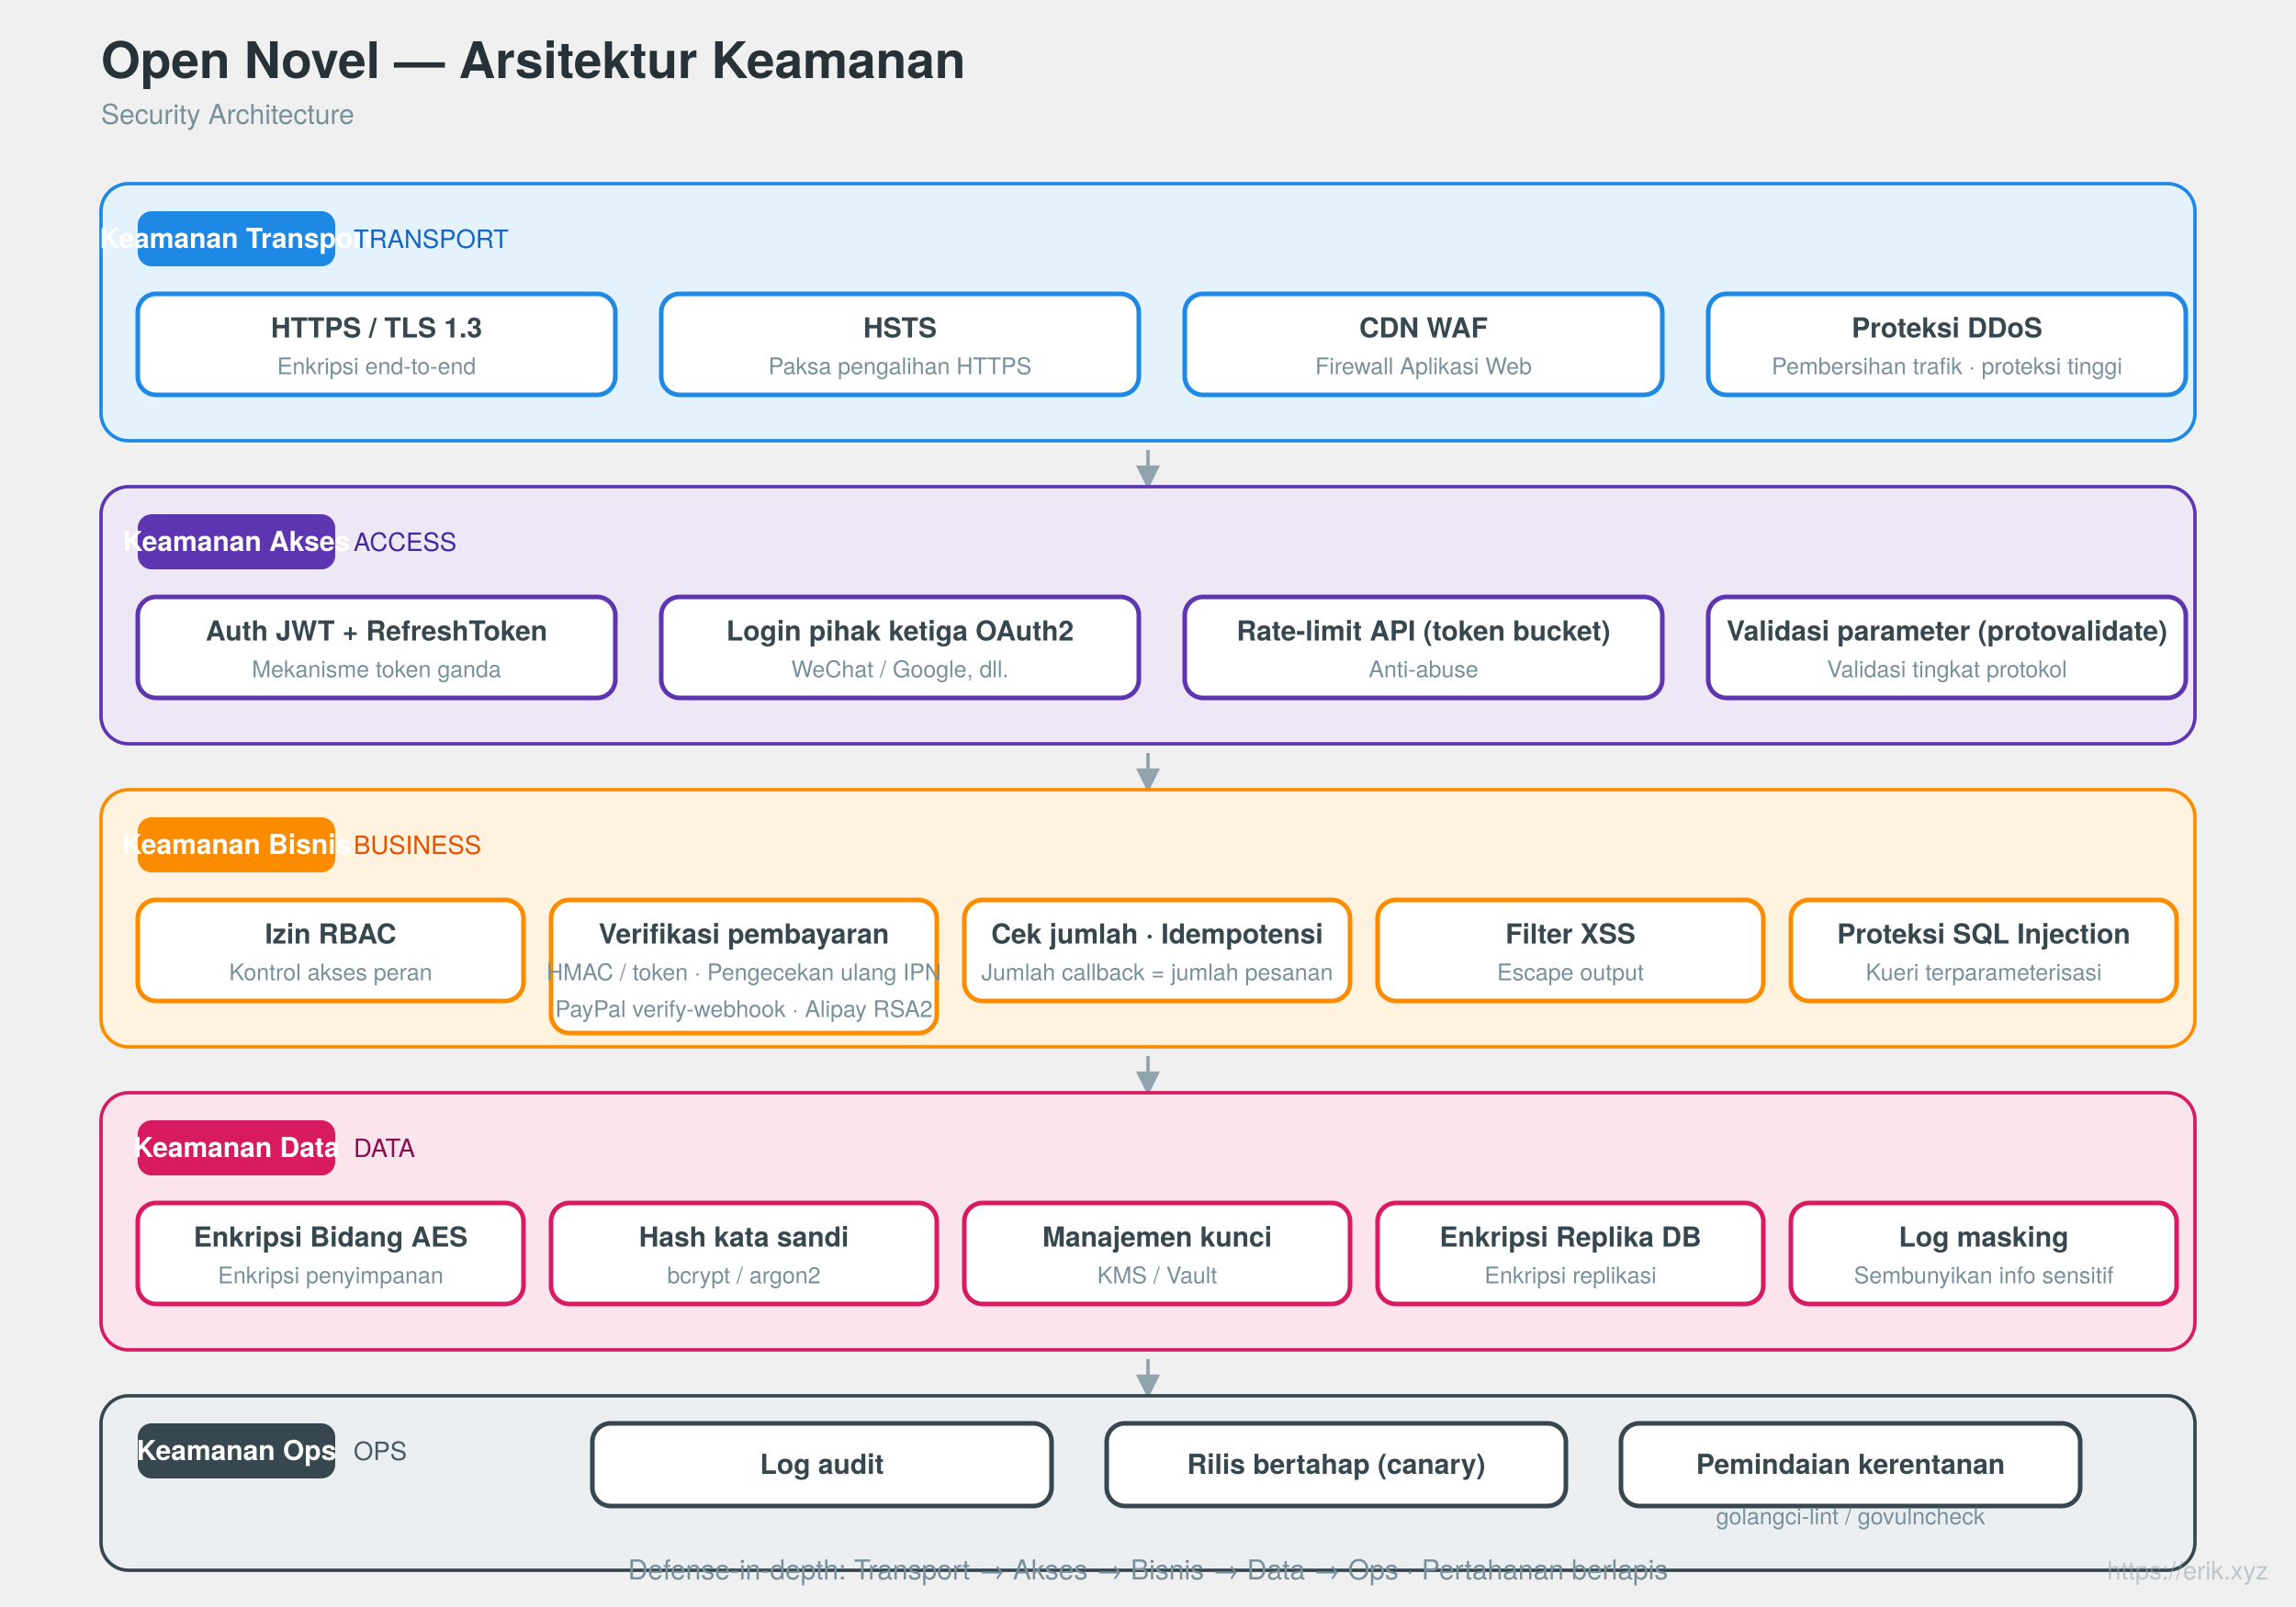
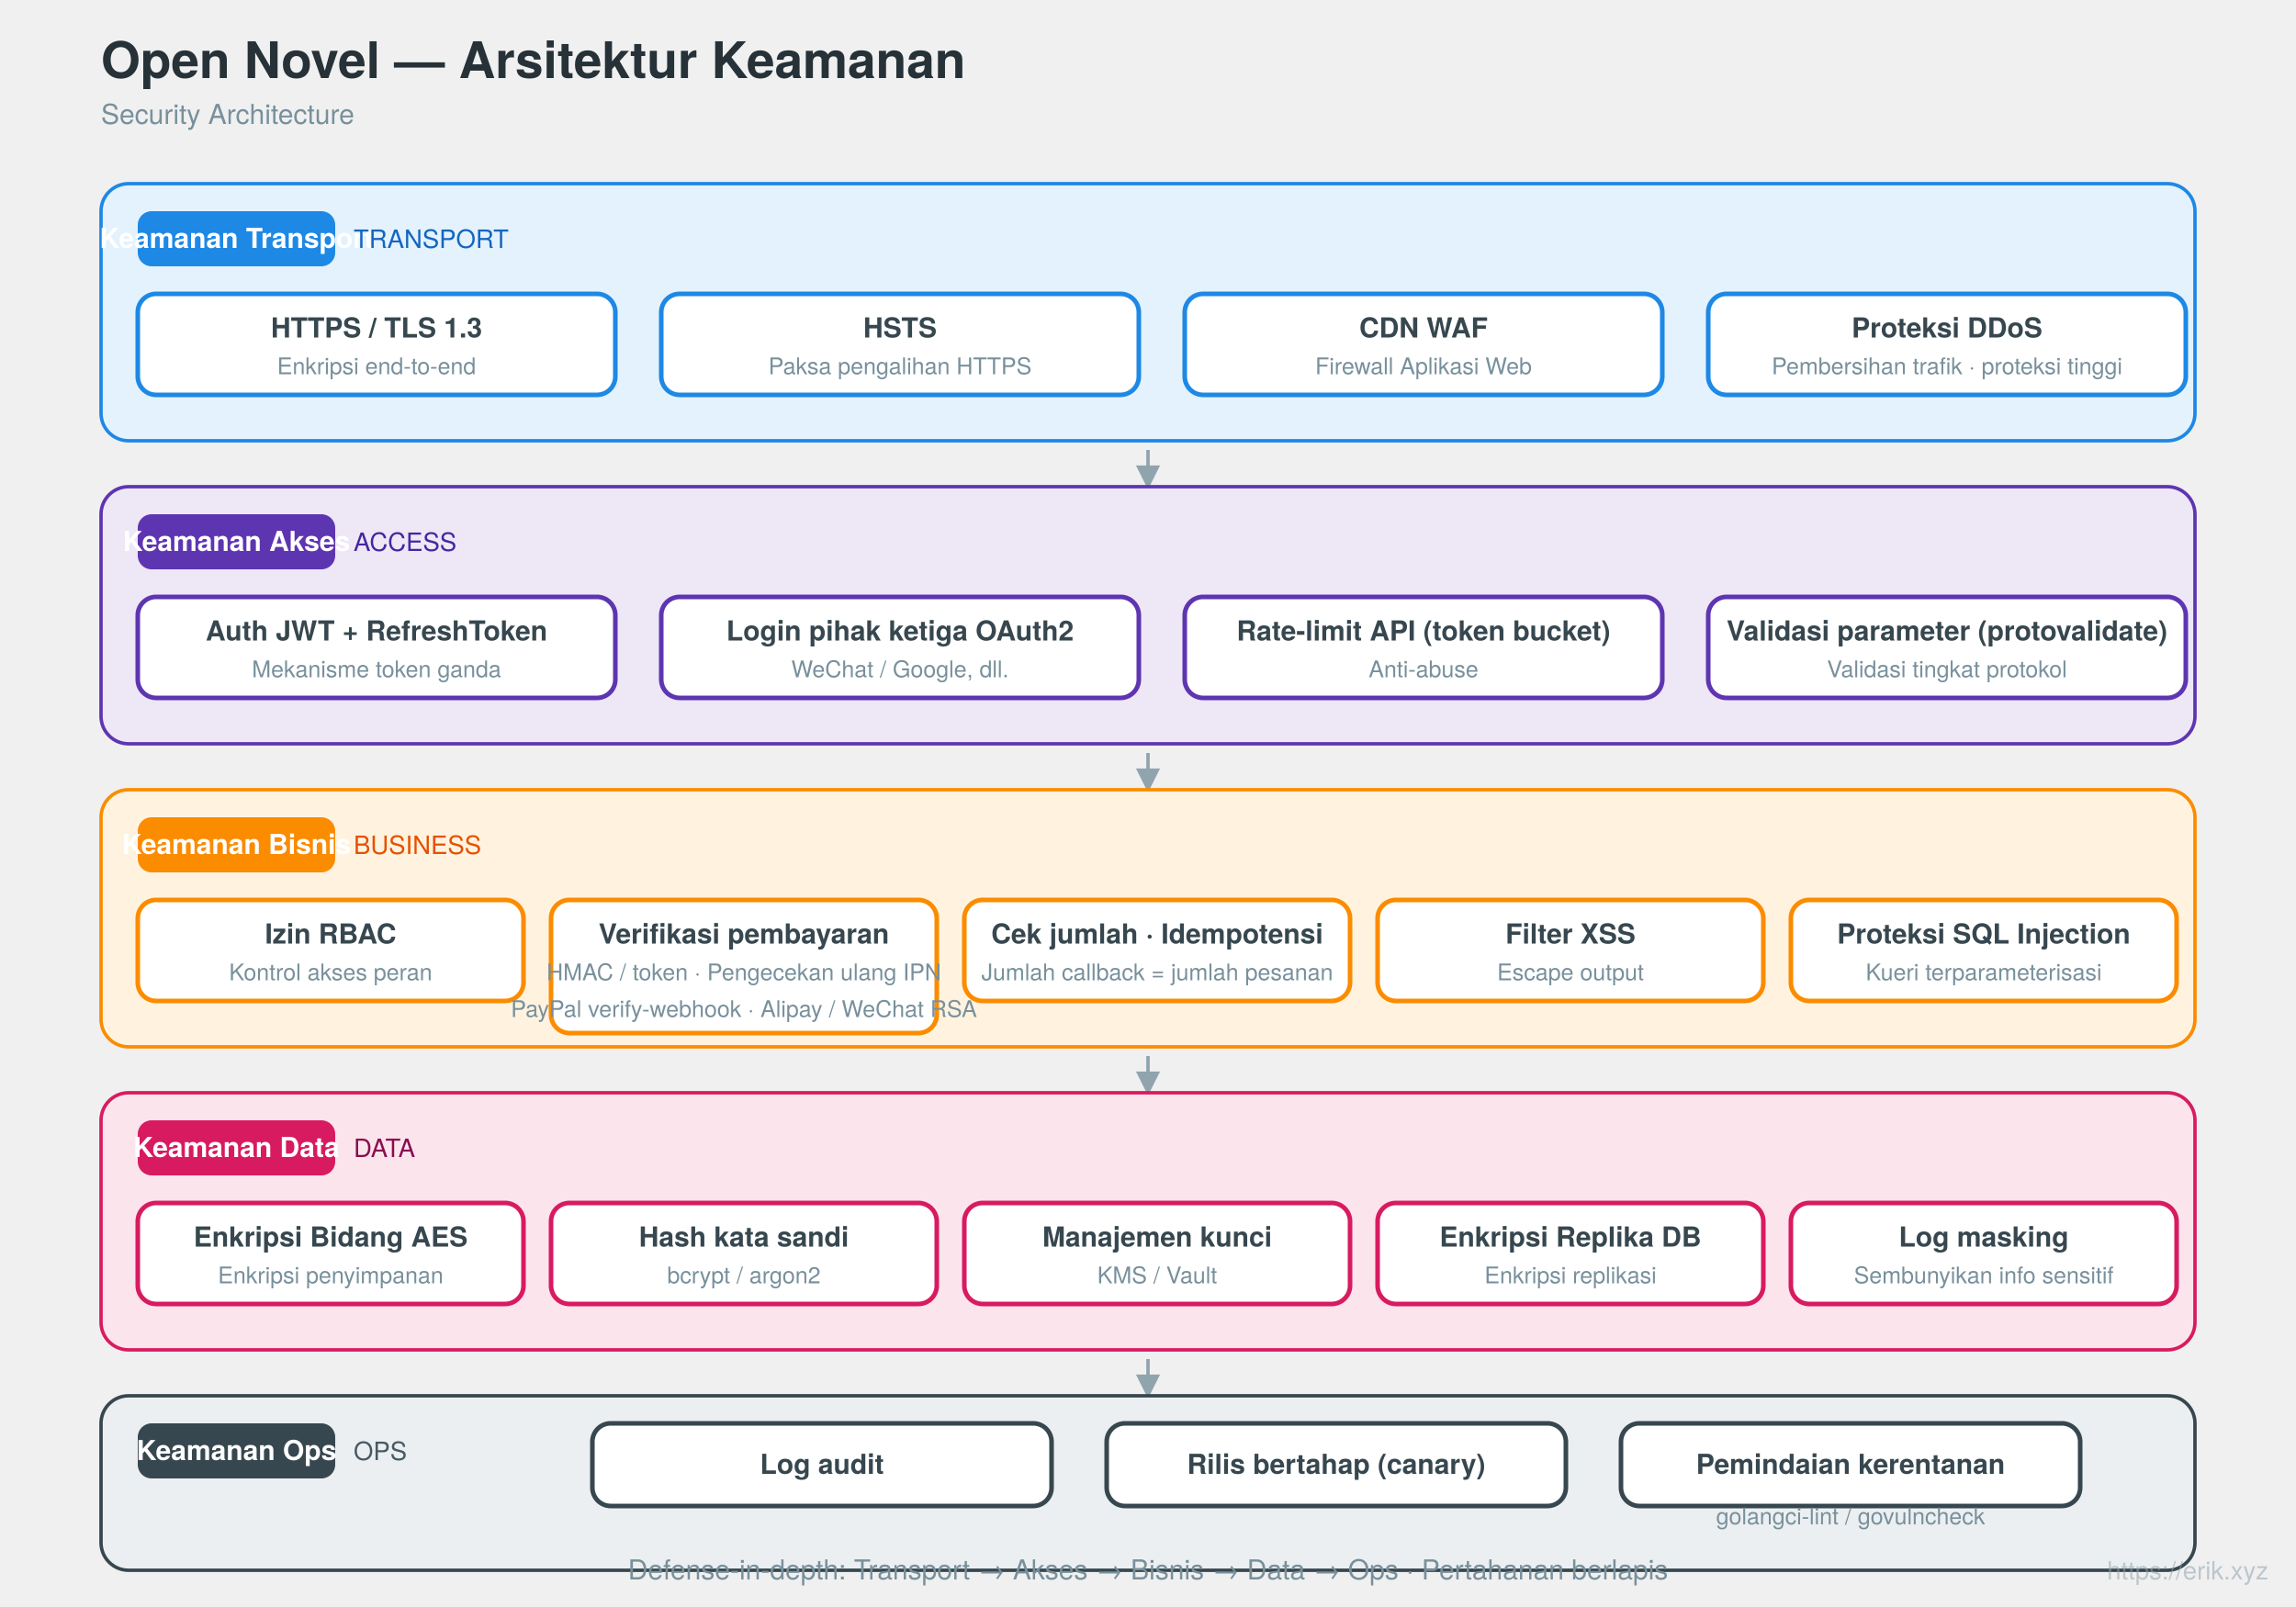
<svg xmlns="http://www.w3.org/2000/svg" width="1000" height="700" viewBox="0 0 1000 700" font-family="'PingFang SC','Microsoft YaHei','Helvetica Neue',sans-serif">
  <defs>
    <marker id="arrow" viewBox="0 0 10 10" refX="5" refY="5" markerWidth="7" markerHeight="7" orient="auto-start-reverse">
      <path d="M 0 0 L 10 5 L 0 10 z" fill="#90a4ae" />
    </marker>
  </defs>
  <text x="44" y="34" font-size="22" font-weight="700" fill="#263238">Open Novel — Arsitektur Keamanan</text>
  <text x="44" y="54" font-size="12" fill="#78909c">Security Architecture</text>
  <g>
    <rect x="44" y="80" width="912" height="112" rx="12" fill="#e3f2fd" stroke="#1e88e5" stroke-width="1.5" />
    <rect x="60" y="92" width="86" height="24" rx="6" fill="#1e88e5" />
    <text x="103" y="108" font-size="12" font-weight="600" fill="#ffffff" text-anchor="middle">Keamanan Transport</text>
    <text x="154" y="108" font-size="11" fill="#1565c0">TRANSPORT</text>
    <g>
      <rect x="60" y="128" width="208" height="44" rx="8" fill="#ffffff" stroke="#1e88e5" stroke-width="2" />
      <text x="164" y="147" font-size="12" font-weight="600" fill="#37474f" text-anchor="middle">HTTPS / TLS 1.3</text>
      <text x="164" y="163" font-size="10" fill="#78909c" text-anchor="middle">Enkripsi end-to-end</text>
    </g>
    <g>
      <rect x="288" y="128" width="208" height="44" rx="8" fill="#ffffff" stroke="#1e88e5" stroke-width="2" />
      <text x="392" y="147" font-size="12" font-weight="600" fill="#37474f" text-anchor="middle">HSTS</text>
      <text x="392" y="163" font-size="10" fill="#78909c" text-anchor="middle">Paksa pengalihan HTTPS</text>
    </g>
    <g>
      <rect x="516" y="128" width="208" height="44" rx="8" fill="#ffffff" stroke="#1e88e5" stroke-width="2" />
      <text x="620" y="147" font-size="12" font-weight="600" fill="#37474f" text-anchor="middle">CDN WAF</text>
      <text x="620" y="163" font-size="10" fill="#78909c" text-anchor="middle">Firewall Aplikasi Web</text>
    </g>
    <g>
      <rect x="744" y="128" width="208" height="44" rx="8" fill="#ffffff" stroke="#1e88e5" stroke-width="2" />
      <text x="848" y="147" font-size="12" font-weight="600" fill="#37474f" text-anchor="middle">Proteksi DDoS</text>
      <text x="848" y="163" font-size="10" fill="#78909c" text-anchor="middle">Pembersihan trafik · proteksi tinggi</text>
    </g>
  </g>
  <line x1="500" y1="196" x2="500" y2="208" stroke="#90a4ae" stroke-width="1.5" marker-end="url(#arrow)" />
  <g>
    <rect x="44" y="212" width="912" height="112" rx="12" fill="#ede7f6" stroke="#5e35b1" stroke-width="1.5" />
    <rect x="60" y="224" width="86" height="24" rx="6" fill="#5e35b1" />
    <text x="103" y="240" font-size="12" font-weight="600" fill="#ffffff" text-anchor="middle">Keamanan Akses</text>
    <text x="154" y="240" font-size="11" fill="#4527a0">ACCESS</text>
    <g>
      <rect x="60" y="260" width="208" height="44" rx="8" fill="#ffffff" stroke="#5e35b1" stroke-width="2" />
      <text x="164" y="279" font-size="12" font-weight="600" fill="#37474f" text-anchor="middle">Auth JWT + RefreshToken</text>
      <text x="164" y="295" font-size="10" fill="#78909c" text-anchor="middle">Mekanisme token ganda</text>
    </g>
    <g>
      <rect x="288" y="260" width="208" height="44" rx="8" fill="#ffffff" stroke="#5e35b1" stroke-width="2" />
      <text x="392" y="279" font-size="12" font-weight="600" fill="#37474f" text-anchor="middle">Login pihak ketiga OAuth2</text>
      <text x="392" y="295" font-size="10" fill="#78909c" text-anchor="middle">WeChat / Google, dll.</text>
    </g>
    <g>
      <rect x="516" y="260" width="208" height="44" rx="8" fill="#ffffff" stroke="#5e35b1" stroke-width="2" />
      <text x="620" y="279" font-size="12" font-weight="600" fill="#37474f" text-anchor="middle">Rate-limit API (token bucket)</text>
      <text x="620" y="295" font-size="10" fill="#78909c" text-anchor="middle">Anti-abuse</text>
    </g>
    <g>
      <rect x="744" y="260" width="208" height="44" rx="8" fill="#ffffff" stroke="#5e35b1" stroke-width="2" />
      <text x="848" y="279" font-size="12" font-weight="600" fill="#37474f" text-anchor="middle">Validasi parameter (protovalidate)</text>
      <text x="848" y="295" font-size="10" fill="#78909c" text-anchor="middle">Validasi tingkat protokol</text>
    </g>
  </g>
  <line x1="500" y1="328" x2="500" y2="340" stroke="#90a4ae" stroke-width="1.5" marker-end="url(#arrow)" />
  <g>
    <rect x="44" y="344" width="912" height="112" rx="12" fill="#fff3e0" stroke="#fb8c00" stroke-width="1.5" />
    <rect x="60" y="356" width="86" height="24" rx="6" fill="#fb8c00" />
    <text x="103" y="372" font-size="12" font-weight="600" fill="#ffffff" text-anchor="middle">Keamanan Bisnis</text>
    <text x="154" y="372" font-size="11" fill="#e65100">BUSINESS</text>
    <g>
      <rect x="60" y="392" width="168" height="44" rx="8" fill="#ffffff" stroke="#fb8c00" stroke-width="2" />
      <text x="144" y="411" font-size="12" font-weight="600" fill="#37474f" text-anchor="middle">Izin RBAC</text>
      <text x="144" y="427" font-size="10" fill="#78909c" text-anchor="middle">Kontrol akses peran</text>
    </g>
    <g>
      <rect x="240" y="392" width="168" height="58" rx="8" fill="#ffffff" stroke="#fb8c00" stroke-width="2" />
      <text x="324" y="411" font-size="12" font-weight="600" fill="#37474f" text-anchor="middle">Verifikasi pembayaran</text>
      <text x="324" y="427" font-size="10" fill="#78909c" text-anchor="middle">HMAC / token · Pengecekan ulang IPN</text>
-       <text x="324" y="443" font-size="10" fill="#78909c" text-anchor="middle">PayPal verify-webhook · Alipay RSA2</text>
+       <text x="324" y="443" font-size="10" fill="#78909c" text-anchor="middle">PayPal verify-webhook · Alipay / WeChat RSA</text>
    </g>
    <g>
      <rect x="420" y="392" width="168" height="44" rx="8" fill="#ffffff" stroke="#fb8c00" stroke-width="2" />
      <text x="504" y="411" font-size="12" font-weight="600" fill="#37474f" text-anchor="middle">Cek jumlah · Idempotensi</text>
      <text x="504" y="427" font-size="10" fill="#78909c" text-anchor="middle">Jumlah callback = jumlah pesanan</text>
    </g>
    <g>
      <rect x="600" y="392" width="168" height="44" rx="8" fill="#ffffff" stroke="#fb8c00" stroke-width="2" />
      <text x="684" y="411" font-size="12" font-weight="600" fill="#37474f" text-anchor="middle">Filter XSS</text>
      <text x="684" y="427" font-size="10" fill="#78909c" text-anchor="middle">Escape output</text>
    </g>
    <g>
      <rect x="780" y="392" width="168" height="44" rx="8" fill="#ffffff" stroke="#fb8c00" stroke-width="2" />
      <text x="864" y="411" font-size="12" font-weight="600" fill="#37474f" text-anchor="middle">Proteksi SQL Injection</text>
      <text x="864" y="427" font-size="10" fill="#78909c" text-anchor="middle">Kueri terparameterisasi</text>
    </g>
  </g>
  <line x1="500" y1="460" x2="500" y2="472" stroke="#90a4ae" stroke-width="1.5" marker-end="url(#arrow)" />
  <g>
    <rect x="44" y="476" width="912" height="112" rx="12" fill="#fce4ec" stroke="#d81b60" stroke-width="1.5" />
    <rect x="60" y="488" width="86" height="24" rx="6" fill="#d81b60" />
    <text x="103" y="504" font-size="12" font-weight="600" fill="#ffffff" text-anchor="middle">Keamanan Data</text>
    <text x="154" y="504" font-size="11" fill="#880e4f">DATA</text>
    <g>
      <rect x="60" y="524" width="168" height="44" rx="8" fill="#ffffff" stroke="#d81b60" stroke-width="2" />
      <text x="144" y="543" font-size="12" font-weight="600" fill="#37474f" text-anchor="middle">Enkripsi Bidang AES</text>
      <text x="144" y="559" font-size="10" fill="#78909c" text-anchor="middle">Enkripsi penyimpanan</text>
    </g>
    <g>
      <rect x="240" y="524" width="168" height="44" rx="8" fill="#ffffff" stroke="#d81b60" stroke-width="2" />
      <text x="324" y="543" font-size="12" font-weight="600" fill="#37474f" text-anchor="middle">Hash kata sandi</text>
      <text x="324" y="559" font-size="10" fill="#78909c" text-anchor="middle">bcrypt / argon2</text>
    </g>
    <g>
      <rect x="420" y="524" width="168" height="44" rx="8" fill="#ffffff" stroke="#d81b60" stroke-width="2" />
      <text x="504" y="543" font-size="12" font-weight="600" fill="#37474f" text-anchor="middle">Manajemen kunci</text>
      <text x="504" y="559" font-size="10" fill="#78909c" text-anchor="middle">KMS / Vault</text>
    </g>
    <g>
      <rect x="600" y="524" width="168" height="44" rx="8" fill="#ffffff" stroke="#d81b60" stroke-width="2" />
      <text x="684" y="543" font-size="12" font-weight="600" fill="#37474f" text-anchor="middle">Enkripsi Replika DB</text>
      <text x="684" y="559" font-size="10" fill="#78909c" text-anchor="middle">Enkripsi replikasi</text>
    </g>
    <g>
      <rect x="780" y="524" width="168" height="44" rx="8" fill="#ffffff" stroke="#d81b60" stroke-width="2" />
      <text x="864" y="543" font-size="12" font-weight="600" fill="#37474f" text-anchor="middle">Log masking</text>
      <text x="864" y="559" font-size="10" fill="#78909c" text-anchor="middle">Sembunyikan info sensitif</text>
    </g>
  </g>
  <line x1="500" y1="592" x2="500" y2="604" stroke="#90a4ae" stroke-width="1.5" marker-end="url(#arrow)" />
  <g>
    <rect x="44" y="608" width="912" height="76" rx="12" fill="#eceff1" stroke="#37474f" stroke-width="1.5" />
    <rect x="60" y="620" width="86" height="24" rx="6" fill="#37474f" />
    <text x="103" y="636" font-size="12" font-weight="600" fill="#ffffff" text-anchor="middle">Keamanan Ops</text>
    <text x="154" y="636" font-size="11" fill="#455a64">OPS</text>
    <g>
      <rect x="258" y="620" width="200" height="36" rx="8" fill="#ffffff" stroke="#37474f" stroke-width="2" />
      <text x="358" y="642" font-size="12" font-weight="600" fill="#37474f" text-anchor="middle">Log audit</text>
    </g>
    <g>
      <rect x="482" y="620" width="200" height="36" rx="8" fill="#ffffff" stroke="#37474f" stroke-width="2" />
      <text x="582" y="642" font-size="12" font-weight="600" fill="#37474f" text-anchor="middle">Rilis bertahap (canary)</text>
    </g>
    <g>
      <rect x="706" y="620" width="200" height="36" rx="8" fill="#ffffff" stroke="#37474f" stroke-width="2" />
      <text x="806" y="642" font-size="12" font-weight="600" fill="#37474f" text-anchor="middle">Pemindaian kerentanan</text>
    </g>
    <text x="806" y="664" font-size="10" fill="#78909c" text-anchor="middle">golangci-lint / govulncheck</text>
  </g>
  <text x="500" y="688" font-size="12" fill="#78909c" text-anchor="middle">Defense-in-depth: Transport → Akses → Bisnis → Data → Ops · Pertahanan berlapis</text>
  <text x="988" y="688" font-size="11" fill="#90a4ae" opacity="0.55" text-anchor="end">https://erik.xyz</text>
</svg>
